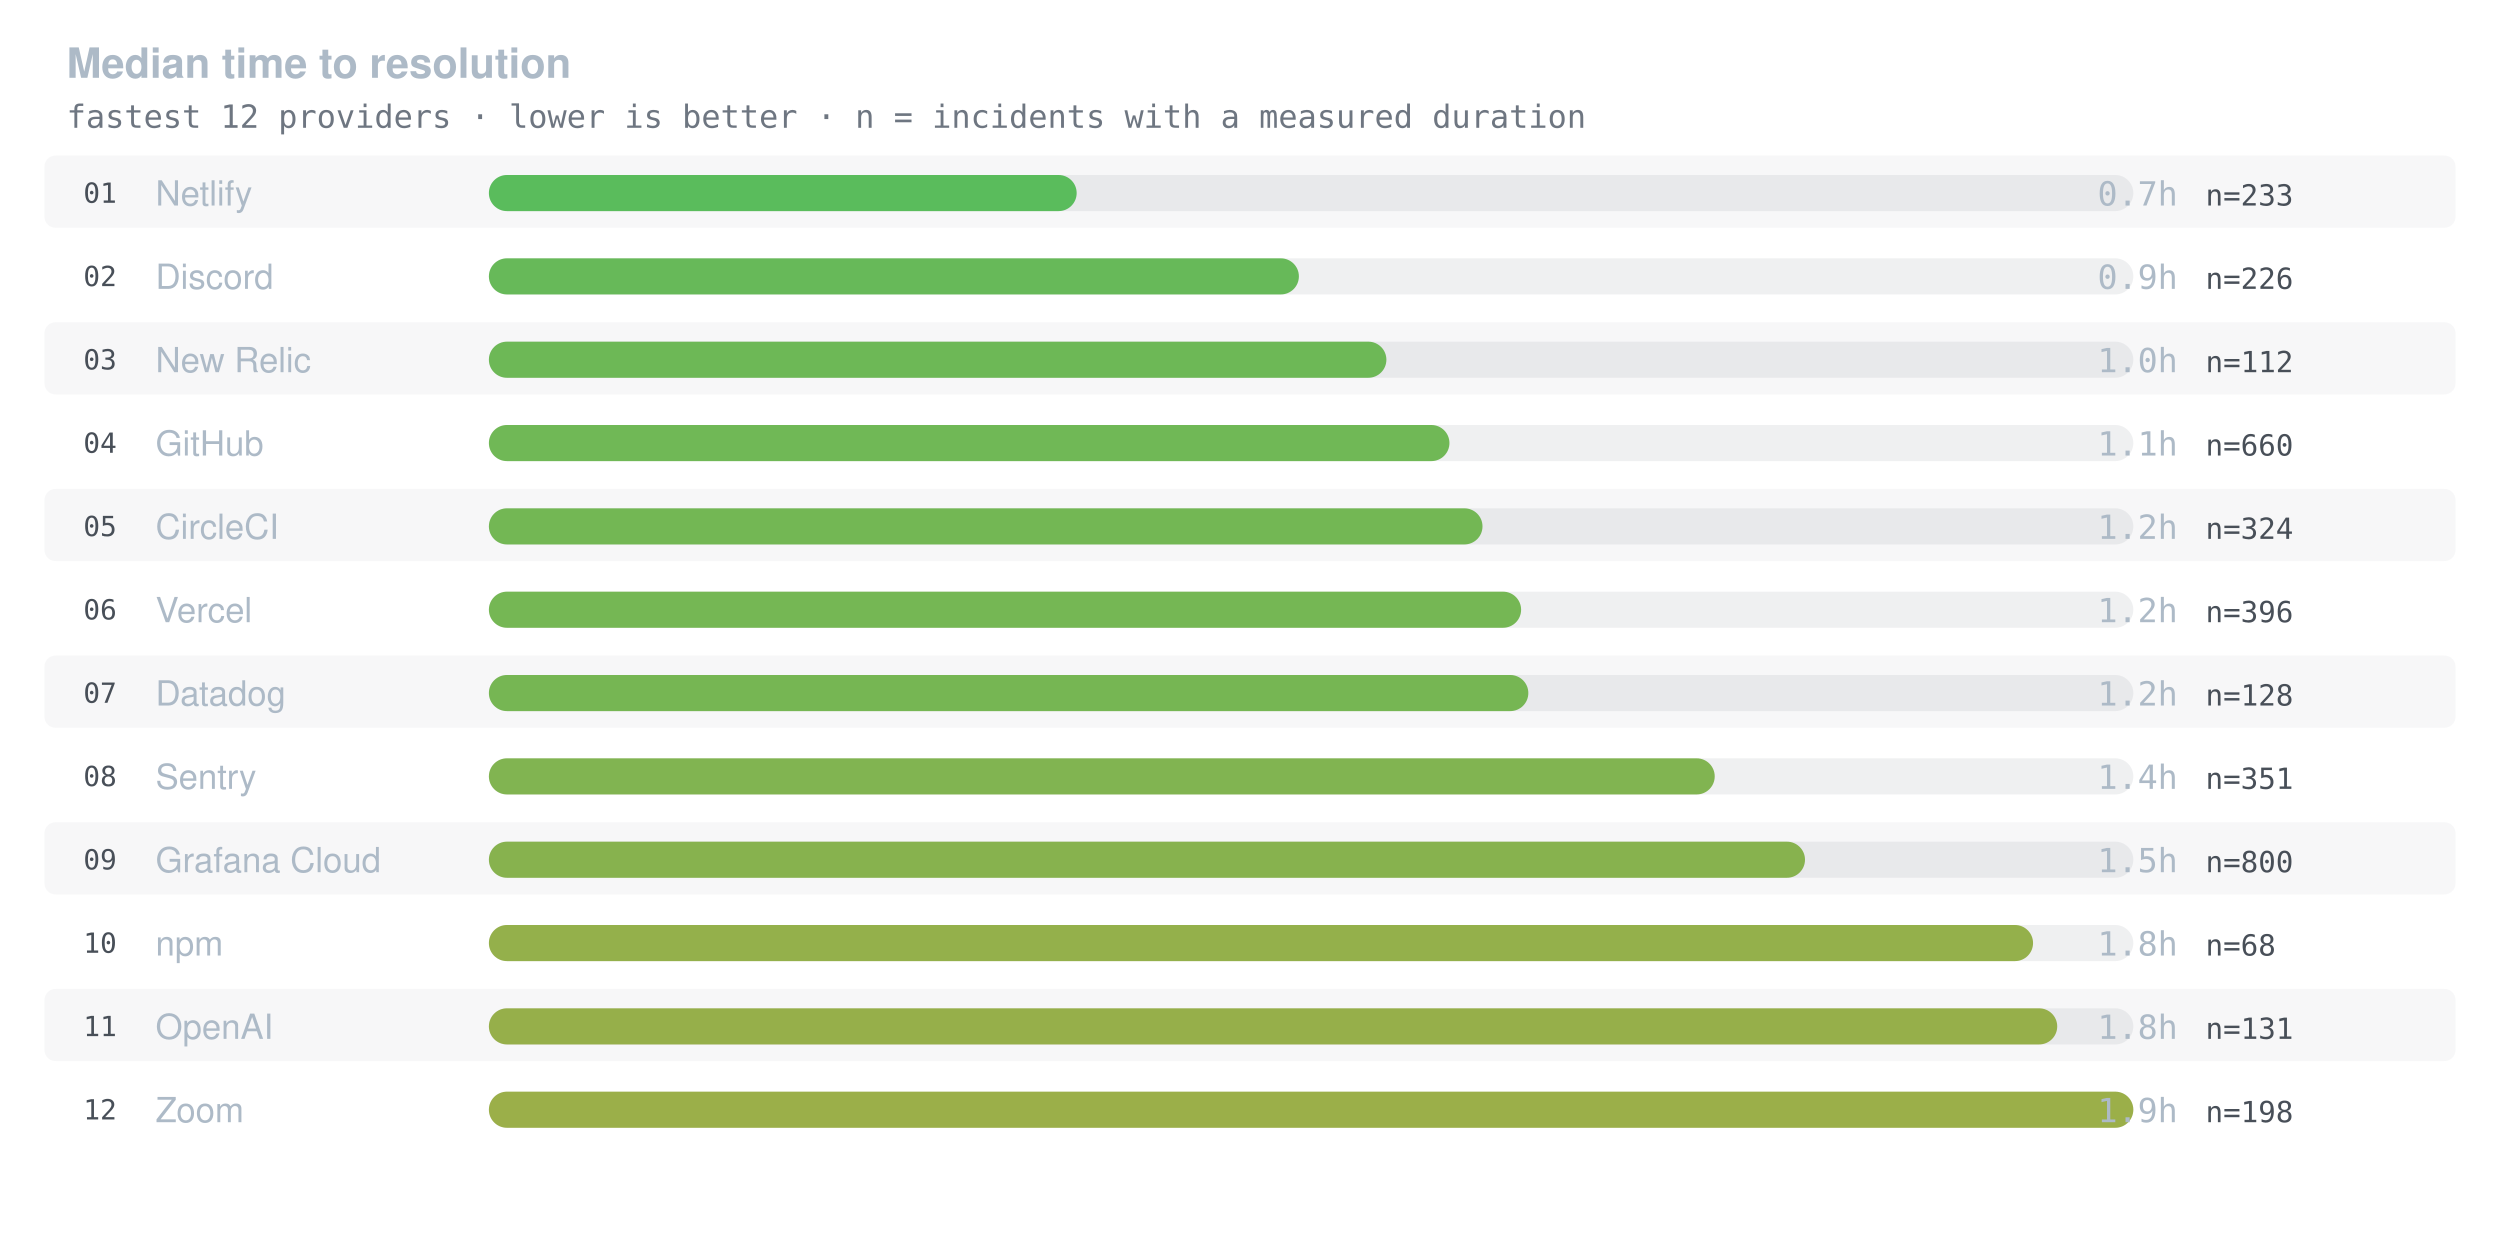
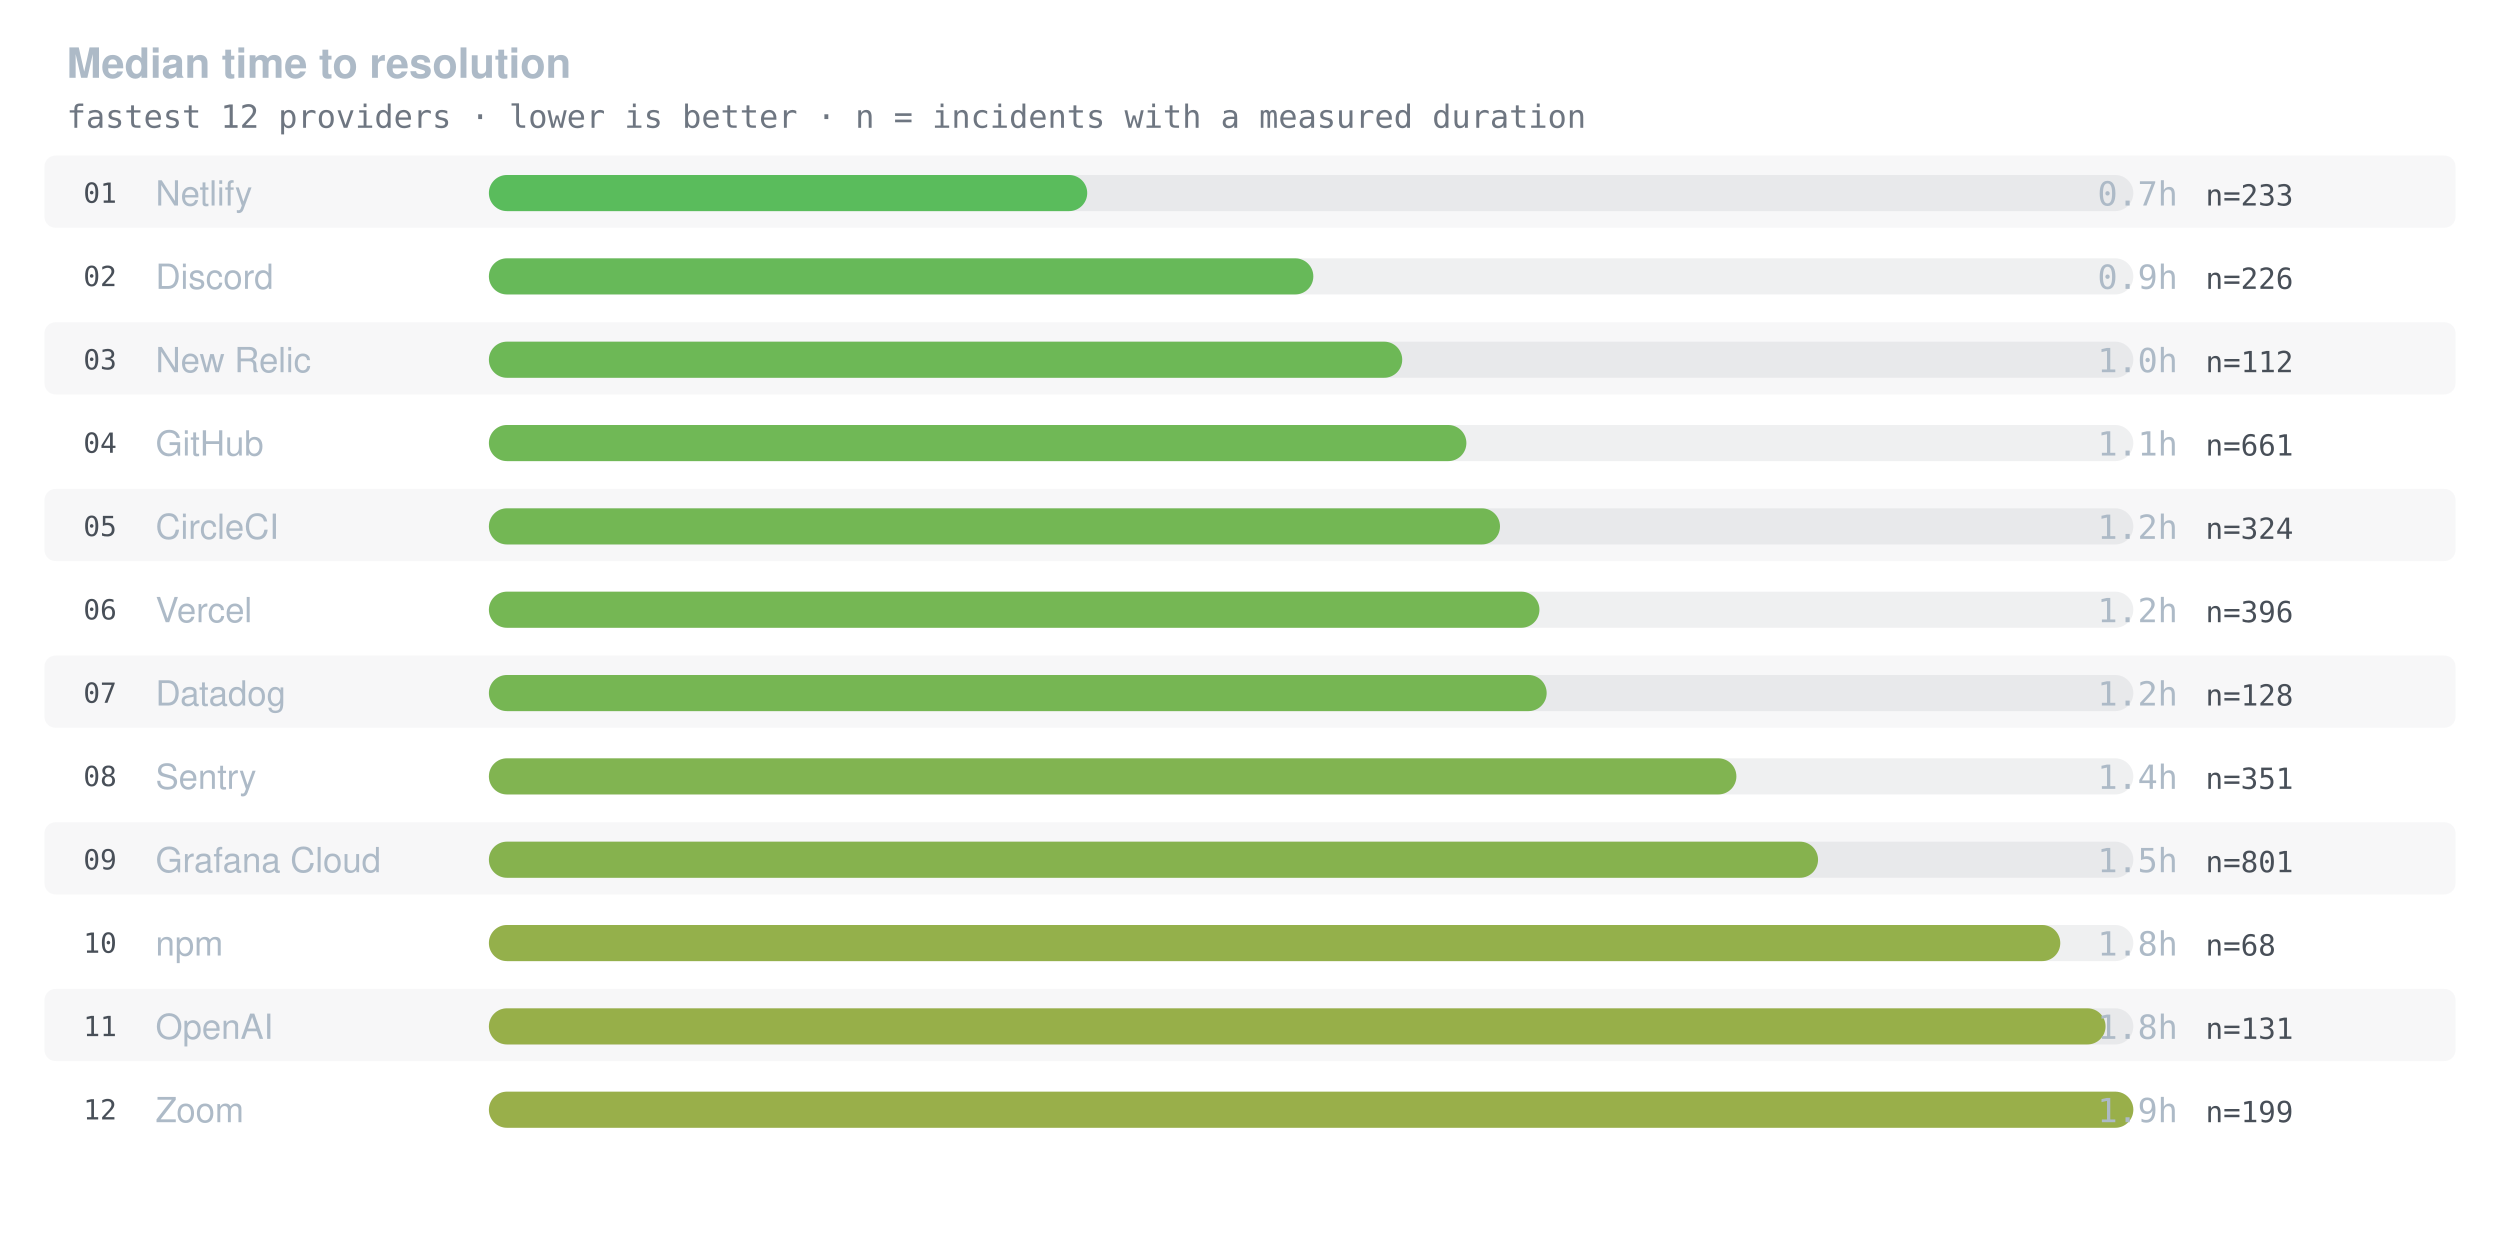
<svg xmlns="http://www.w3.org/2000/svg" viewBox="0 0 900 444" width="900" height="444" role="img">
  <text x="24" y="28" fill="#adbac7" font-size="15" font-family="-apple-system,BlinkMacSystemFont,Segoe UI,Helvetica,Arial,sans-serif" font-weight="600">Median time to resolution</text>
  <text x="24" y="46" fill="#6e7681" font-size="11.5" font-family="ui-monospace,SFMono-Regular,Menlo,Consolas,monospace">fastest 12 providers · lower is better · n = incidents with a measured duration</text>
  <rect x="16" y="56" width="868" height="26" rx="4" fill="#6e7681" opacity="0.055" />
  <text x="30" y="73" fill="#484f58" font-size="10" font-family="ui-monospace,SFMono-Regular,Menlo,Consolas,monospace">01</text>
  <text x="56" y="74" fill="#adbac7" font-size="12.5" font-family="-apple-system,BlinkMacSystemFont,Segoe UI,Helvetica,Arial,sans-serif">Netlify</text>
  <rect x="176" y="63" width="592" height="13" rx="6.5" fill="#6e7681" opacity="0.11" />
-   <rect x="176" y="63" width="211.6" height="13" rx="6.5" fill="#4ab74d" opacity="0.9" />
+   <rect x="176" y="63" width="215.4" height="13" rx="6.5" fill="#4ab74d" opacity="0.9" />
  <text x="784" y="74" fill="#adbac7" font-size="12" font-family="ui-monospace,SFMono-Regular,Menlo,Consolas,monospace" text-anchor="end">0.7h</text>
  <text x="794" y="74" fill="#484f58" font-size="10.5" font-family="ui-monospace,SFMono-Regular,Menlo,Consolas,monospace">n=233</text>
  <text x="30" y="103" fill="#484f58" font-size="10" font-family="ui-monospace,SFMono-Regular,Menlo,Consolas,monospace">02</text>
  <text x="56" y="104" fill="#adbac7" font-size="12.5" font-family="-apple-system,BlinkMacSystemFont,Segoe UI,Helvetica,Arial,sans-serif">Discord</text>
  <rect x="176" y="93" width="592" height="13" rx="6.5" fill="#6e7681" opacity="0.11" />
-   <rect x="176" y="93" width="291.6" height="13" rx="6.5" fill="#59b348" opacity="0.9" />
+   <rect x="176" y="93" width="296.8" height="13" rx="6.5" fill="#59b348" opacity="0.9" />
  <text x="784" y="104" fill="#adbac7" font-size="12" font-family="ui-monospace,SFMono-Regular,Menlo,Consolas,monospace" text-anchor="end">0.9h</text>
  <text x="794" y="104" fill="#484f58" font-size="10.5" font-family="ui-monospace,SFMono-Regular,Menlo,Consolas,monospace">n=226</text>
  <rect x="16" y="116" width="868" height="26" rx="4" fill="#6e7681" opacity="0.055" />
  <text x="30" y="133" fill="#484f58" font-size="10" font-family="ui-monospace,SFMono-Regular,Menlo,Consolas,monospace">03</text>
  <text x="56" y="134" fill="#adbac7" font-size="12.5" font-family="-apple-system,BlinkMacSystemFont,Segoe UI,Helvetica,Arial,sans-serif">New Relic</text>
  <rect x="176" y="123" width="592" height="13" rx="6.5" fill="#6e7681" opacity="0.11" />
-   <rect x="176" y="123" width="323.1" height="13" rx="6.5" fill="#5fb246" opacity="0.9" />
+   <rect x="176" y="123" width="328.8" height="13" rx="6.5" fill="#5fb246" opacity="0.9" />
  <text x="784" y="134" fill="#adbac7" font-size="12" font-family="ui-monospace,SFMono-Regular,Menlo,Consolas,monospace" text-anchor="end">1.0h</text>
  <text x="794" y="134" fill="#484f58" font-size="10.5" font-family="ui-monospace,SFMono-Regular,Menlo,Consolas,monospace">n=112</text>
  <text x="30" y="163" fill="#484f58" font-size="10" font-family="ui-monospace,SFMono-Regular,Menlo,Consolas,monospace">04</text>
  <text x="56" y="164" fill="#adbac7" font-size="12.5" font-family="-apple-system,BlinkMacSystemFont,Segoe UI,Helvetica,Arial,sans-serif">GitHub</text>
  <rect x="176" y="153" width="592" height="13" rx="6.5" fill="#6e7681" opacity="0.11" />
-   <rect x="176" y="153" width="345.8" height="13" rx="6.5" fill="#63b145" opacity="0.9" />
+   <rect x="176" y="153" width="351.9" height="13" rx="6.5" fill="#63b145" opacity="0.9" />
  <text x="784" y="164" fill="#adbac7" font-size="12" font-family="ui-monospace,SFMono-Regular,Menlo,Consolas,monospace" text-anchor="end">1.1h</text>
-   <text x="794" y="164" fill="#484f58" font-size="10.5" font-family="ui-monospace,SFMono-Regular,Menlo,Consolas,monospace">n=660</text>
+   <text x="794" y="164" fill="#484f58" font-size="10.5" font-family="ui-monospace,SFMono-Regular,Menlo,Consolas,monospace">n=661</text>
  <rect x="16" y="176" width="868" height="26" rx="4" fill="#6e7681" opacity="0.055" />
  <text x="30" y="193" fill="#484f58" font-size="10" font-family="ui-monospace,SFMono-Regular,Menlo,Consolas,monospace">05</text>
  <text x="56" y="194" fill="#adbac7" font-size="12.5" font-family="-apple-system,BlinkMacSystemFont,Segoe UI,Helvetica,Arial,sans-serif">CircleCI</text>
  <rect x="176" y="183" width="592" height="13" rx="6.5" fill="#6e7681" opacity="0.11" />
-   <rect x="176" y="183" width="357.7" height="13" rx="6.5" fill="#66b144" opacity="0.9" />
+   <rect x="176" y="183" width="364.0" height="13" rx="6.5" fill="#66b144" opacity="0.9" />
  <text x="784" y="194" fill="#adbac7" font-size="12" font-family="ui-monospace,SFMono-Regular,Menlo,Consolas,monospace" text-anchor="end">1.2h</text>
  <text x="794" y="194" fill="#484f58" font-size="10.5" font-family="ui-monospace,SFMono-Regular,Menlo,Consolas,monospace">n=324</text>
  <text x="30" y="223" fill="#484f58" font-size="10" font-family="ui-monospace,SFMono-Regular,Menlo,Consolas,monospace">06</text>
  <text x="56" y="224" fill="#adbac7" font-size="12.5" font-family="-apple-system,BlinkMacSystemFont,Segoe UI,Helvetica,Arial,sans-serif">Vercel</text>
  <rect x="176" y="213" width="592" height="13" rx="6.5" fill="#6e7681" opacity="0.11" />
-   <rect x="176" y="213" width="371.6" height="13" rx="6.5" fill="#68b043" opacity="0.9" />
+   <rect x="176" y="213" width="378.2" height="13" rx="6.5" fill="#68b043" opacity="0.9" />
  <text x="784" y="224" fill="#adbac7" font-size="12" font-family="ui-monospace,SFMono-Regular,Menlo,Consolas,monospace" text-anchor="end">1.2h</text>
  <text x="794" y="224" fill="#484f58" font-size="10.5" font-family="ui-monospace,SFMono-Regular,Menlo,Consolas,monospace">n=396</text>
  <rect x="16" y="236" width="868" height="26" rx="4" fill="#6e7681" opacity="0.055" />
  <text x="30" y="253" fill="#484f58" font-size="10" font-family="ui-monospace,SFMono-Regular,Menlo,Consolas,monospace">07</text>
  <text x="56" y="254" fill="#adbac7" font-size="12.5" font-family="-apple-system,BlinkMacSystemFont,Segoe UI,Helvetica,Arial,sans-serif">Datadog</text>
  <rect x="176" y="243" width="592" height="13" rx="6.5" fill="#6e7681" opacity="0.11" />
-   <rect x="176" y="243" width="374.2" height="13" rx="6.5" fill="#69b043" opacity="0.9" />
+   <rect x="176" y="243" width="380.8" height="13" rx="6.5" fill="#69b043" opacity="0.9" />
  <text x="784" y="254" fill="#adbac7" font-size="12" font-family="ui-monospace,SFMono-Regular,Menlo,Consolas,monospace" text-anchor="end">1.2h</text>
  <text x="794" y="254" fill="#484f58" font-size="10.5" font-family="ui-monospace,SFMono-Regular,Menlo,Consolas,monospace">n=128</text>
  <text x="30" y="283" fill="#484f58" font-size="10" font-family="ui-monospace,SFMono-Regular,Menlo,Consolas,monospace">08</text>
  <text x="56" y="284" fill="#adbac7" font-size="12.5" font-family="-apple-system,BlinkMacSystemFont,Segoe UI,Helvetica,Arial,sans-serif">Sentry</text>
  <rect x="176" y="273" width="592" height="13" rx="6.5" fill="#6e7681" opacity="0.11" />
-   <rect x="176" y="273" width="441.3" height="13" rx="6.5" fill="#75ad3f" opacity="0.9" />
+   <rect x="176" y="273" width="449.1" height="13" rx="6.5" fill="#75ad3f" opacity="0.9" />
  <text x="784" y="284" fill="#adbac7" font-size="12" font-family="ui-monospace,SFMono-Regular,Menlo,Consolas,monospace" text-anchor="end">1.4h</text>
  <text x="794" y="284" fill="#484f58" font-size="10.5" font-family="ui-monospace,SFMono-Regular,Menlo,Consolas,monospace">n=351</text>
  <rect x="16" y="296" width="868" height="26" rx="4" fill="#6e7681" opacity="0.055" />
  <text x="30" y="313" fill="#484f58" font-size="10" font-family="ui-monospace,SFMono-Regular,Menlo,Consolas,monospace">09</text>
  <text x="56" y="314" fill="#adbac7" font-size="12.5" font-family="-apple-system,BlinkMacSystemFont,Segoe UI,Helvetica,Arial,sans-serif">Grafana Cloud</text>
  <rect x="176" y="303" width="592" height="13" rx="6.5" fill="#6e7681" opacity="0.11" />
-   <rect x="176" y="303" width="473.8" height="13" rx="6.5" fill="#7cac3d" opacity="0.9" />
+   <rect x="176" y="303" width="478.5" height="13" rx="6.5" fill="#7bac3d" opacity="0.9" />
  <text x="784" y="314" fill="#adbac7" font-size="12" font-family="ui-monospace,SFMono-Regular,Menlo,Consolas,monospace" text-anchor="end">1.5h</text>
-   <text x="794" y="314" fill="#484f58" font-size="10.5" font-family="ui-monospace,SFMono-Regular,Menlo,Consolas,monospace">n=800</text>
+   <text x="794" y="314" fill="#484f58" font-size="10.5" font-family="ui-monospace,SFMono-Regular,Menlo,Consolas,monospace">n=801</text>
  <text x="30" y="343" fill="#484f58" font-size="10" font-family="ui-monospace,SFMono-Regular,Menlo,Consolas,monospace">10</text>
  <text x="56" y="344" fill="#adbac7" font-size="12.5" font-family="-apple-system,BlinkMacSystemFont,Segoe UI,Helvetica,Arial,sans-serif">npm</text>
  <rect x="176" y="333" width="592" height="13" rx="6.5" fill="#6e7681" opacity="0.11" />
-   <rect x="176" y="333" width="555.9" height="13" rx="6.5" fill="#8ba838" opacity="0.9" />
+   <rect x="176" y="333" width="565.7" height="13" rx="6.5" fill="#8ba838" opacity="0.9" />
  <text x="784" y="344" fill="#adbac7" font-size="12" font-family="ui-monospace,SFMono-Regular,Menlo,Consolas,monospace" text-anchor="end">1.8h</text>
  <text x="794" y="344" fill="#484f58" font-size="10.5" font-family="ui-monospace,SFMono-Regular,Menlo,Consolas,monospace">n=68</text>
  <rect x="16" y="356" width="868" height="26" rx="4" fill="#6e7681" opacity="0.055" />
  <text x="30" y="373" fill="#484f58" font-size="10" font-family="ui-monospace,SFMono-Regular,Menlo,Consolas,monospace">11</text>
  <text x="56" y="374" fill="#adbac7" font-size="12.5" font-family="-apple-system,BlinkMacSystemFont,Segoe UI,Helvetica,Arial,sans-serif">OpenAI</text>
  <rect x="176" y="363" width="592" height="13" rx="6.5" fill="#6e7681" opacity="0.11" />
-   <rect x="176" y="363" width="564.6" height="13" rx="6.5" fill="#8da838" opacity="0.9" />
+   <rect x="176" y="363" width="582.0" height="13" rx="6.5" fill="#8ea837" opacity="0.9" />
  <text x="784" y="374" fill="#adbac7" font-size="12" font-family="ui-monospace,SFMono-Regular,Menlo,Consolas,monospace" text-anchor="end">1.8h</text>
  <text x="794" y="374" fill="#484f58" font-size="10.5" font-family="ui-monospace,SFMono-Regular,Menlo,Consolas,monospace">n=131</text>
  <text x="30" y="403" fill="#484f58" font-size="10" font-family="ui-monospace,SFMono-Regular,Menlo,Consolas,monospace">12</text>
  <text x="56" y="404" fill="#adbac7" font-size="12.5" font-family="-apple-system,BlinkMacSystemFont,Segoe UI,Helvetica,Arial,sans-serif">Zoom</text>
  <rect x="176" y="393" width="592" height="13" rx="6.5" fill="#6e7681" opacity="0.11" />
-   <rect x="176" y="393" width="592.0" height="13" rx="6.5" fill="#92a736" opacity="0.9" />
+   <rect x="176" y="393" width="592.0" height="13" rx="6.5" fill="#90a737" opacity="0.9" />
  <text x="784" y="404" fill="#adbac7" font-size="12" font-family="ui-monospace,SFMono-Regular,Menlo,Consolas,monospace" text-anchor="end">1.9h</text>
-   <text x="794" y="404" fill="#484f58" font-size="10.5" font-family="ui-monospace,SFMono-Regular,Menlo,Consolas,monospace">n=198</text>
+   <text x="794" y="404" fill="#484f58" font-size="10.5" font-family="ui-monospace,SFMono-Regular,Menlo,Consolas,monospace">n=199</text>
</svg>
